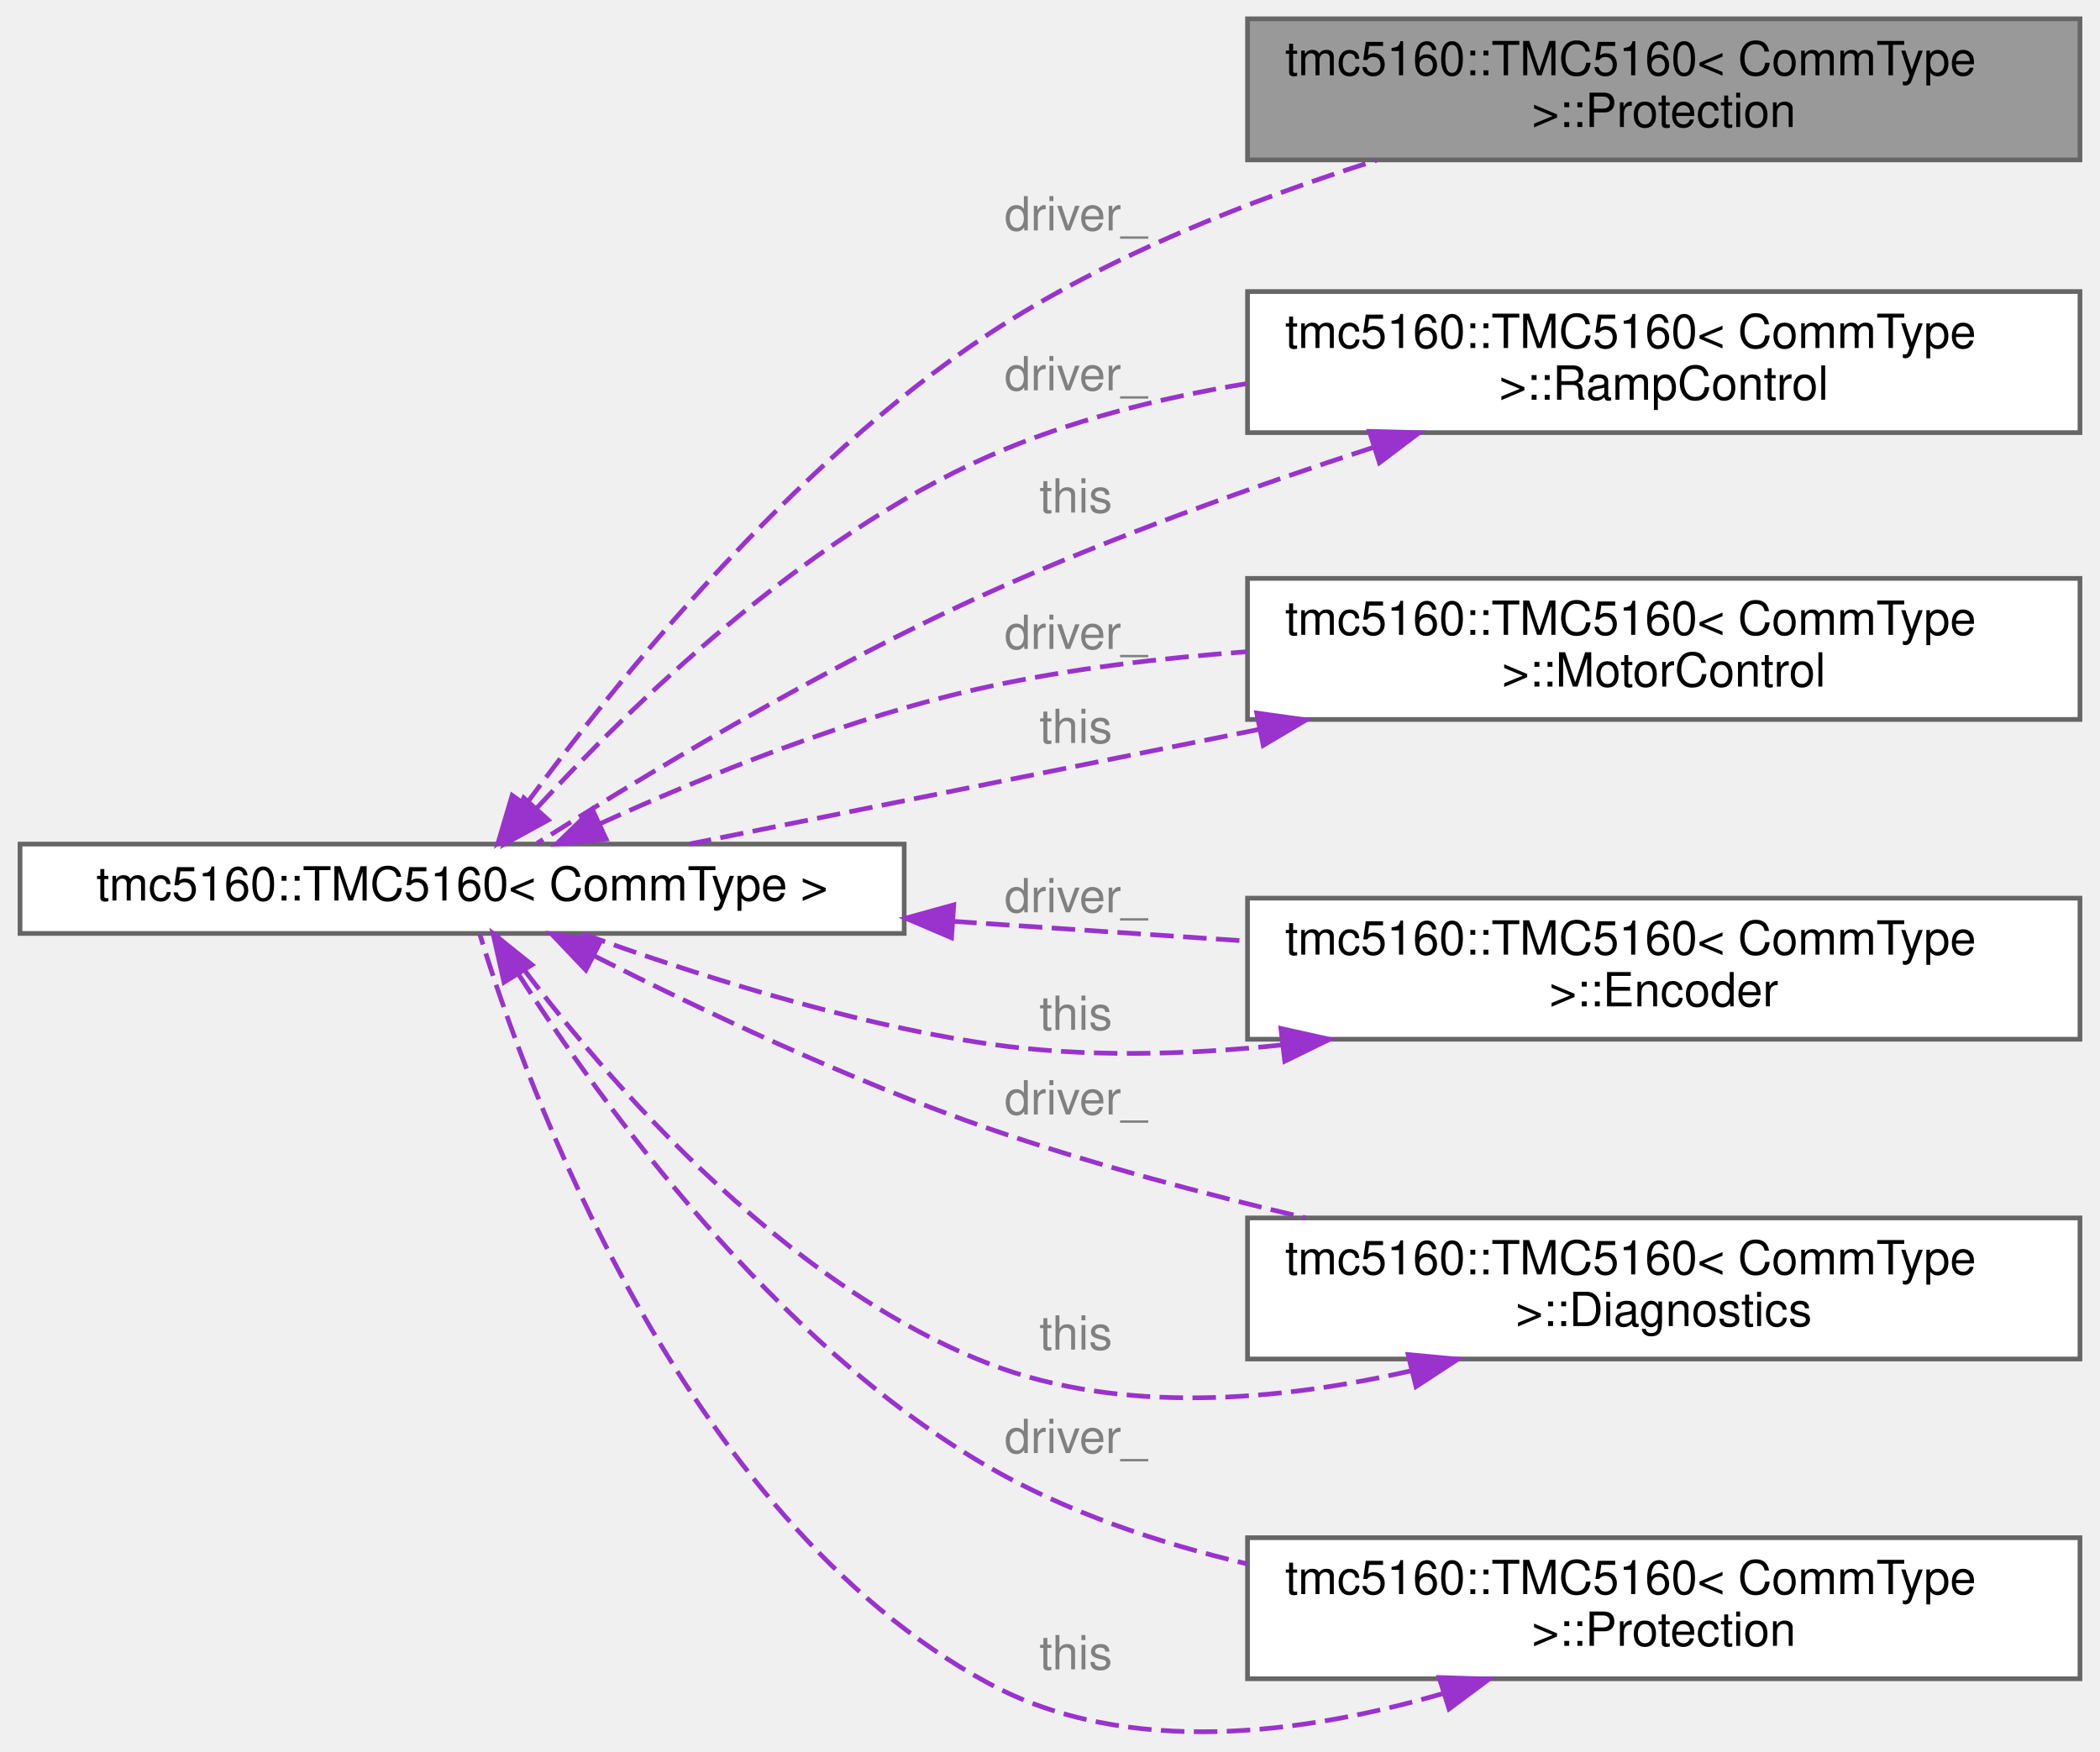
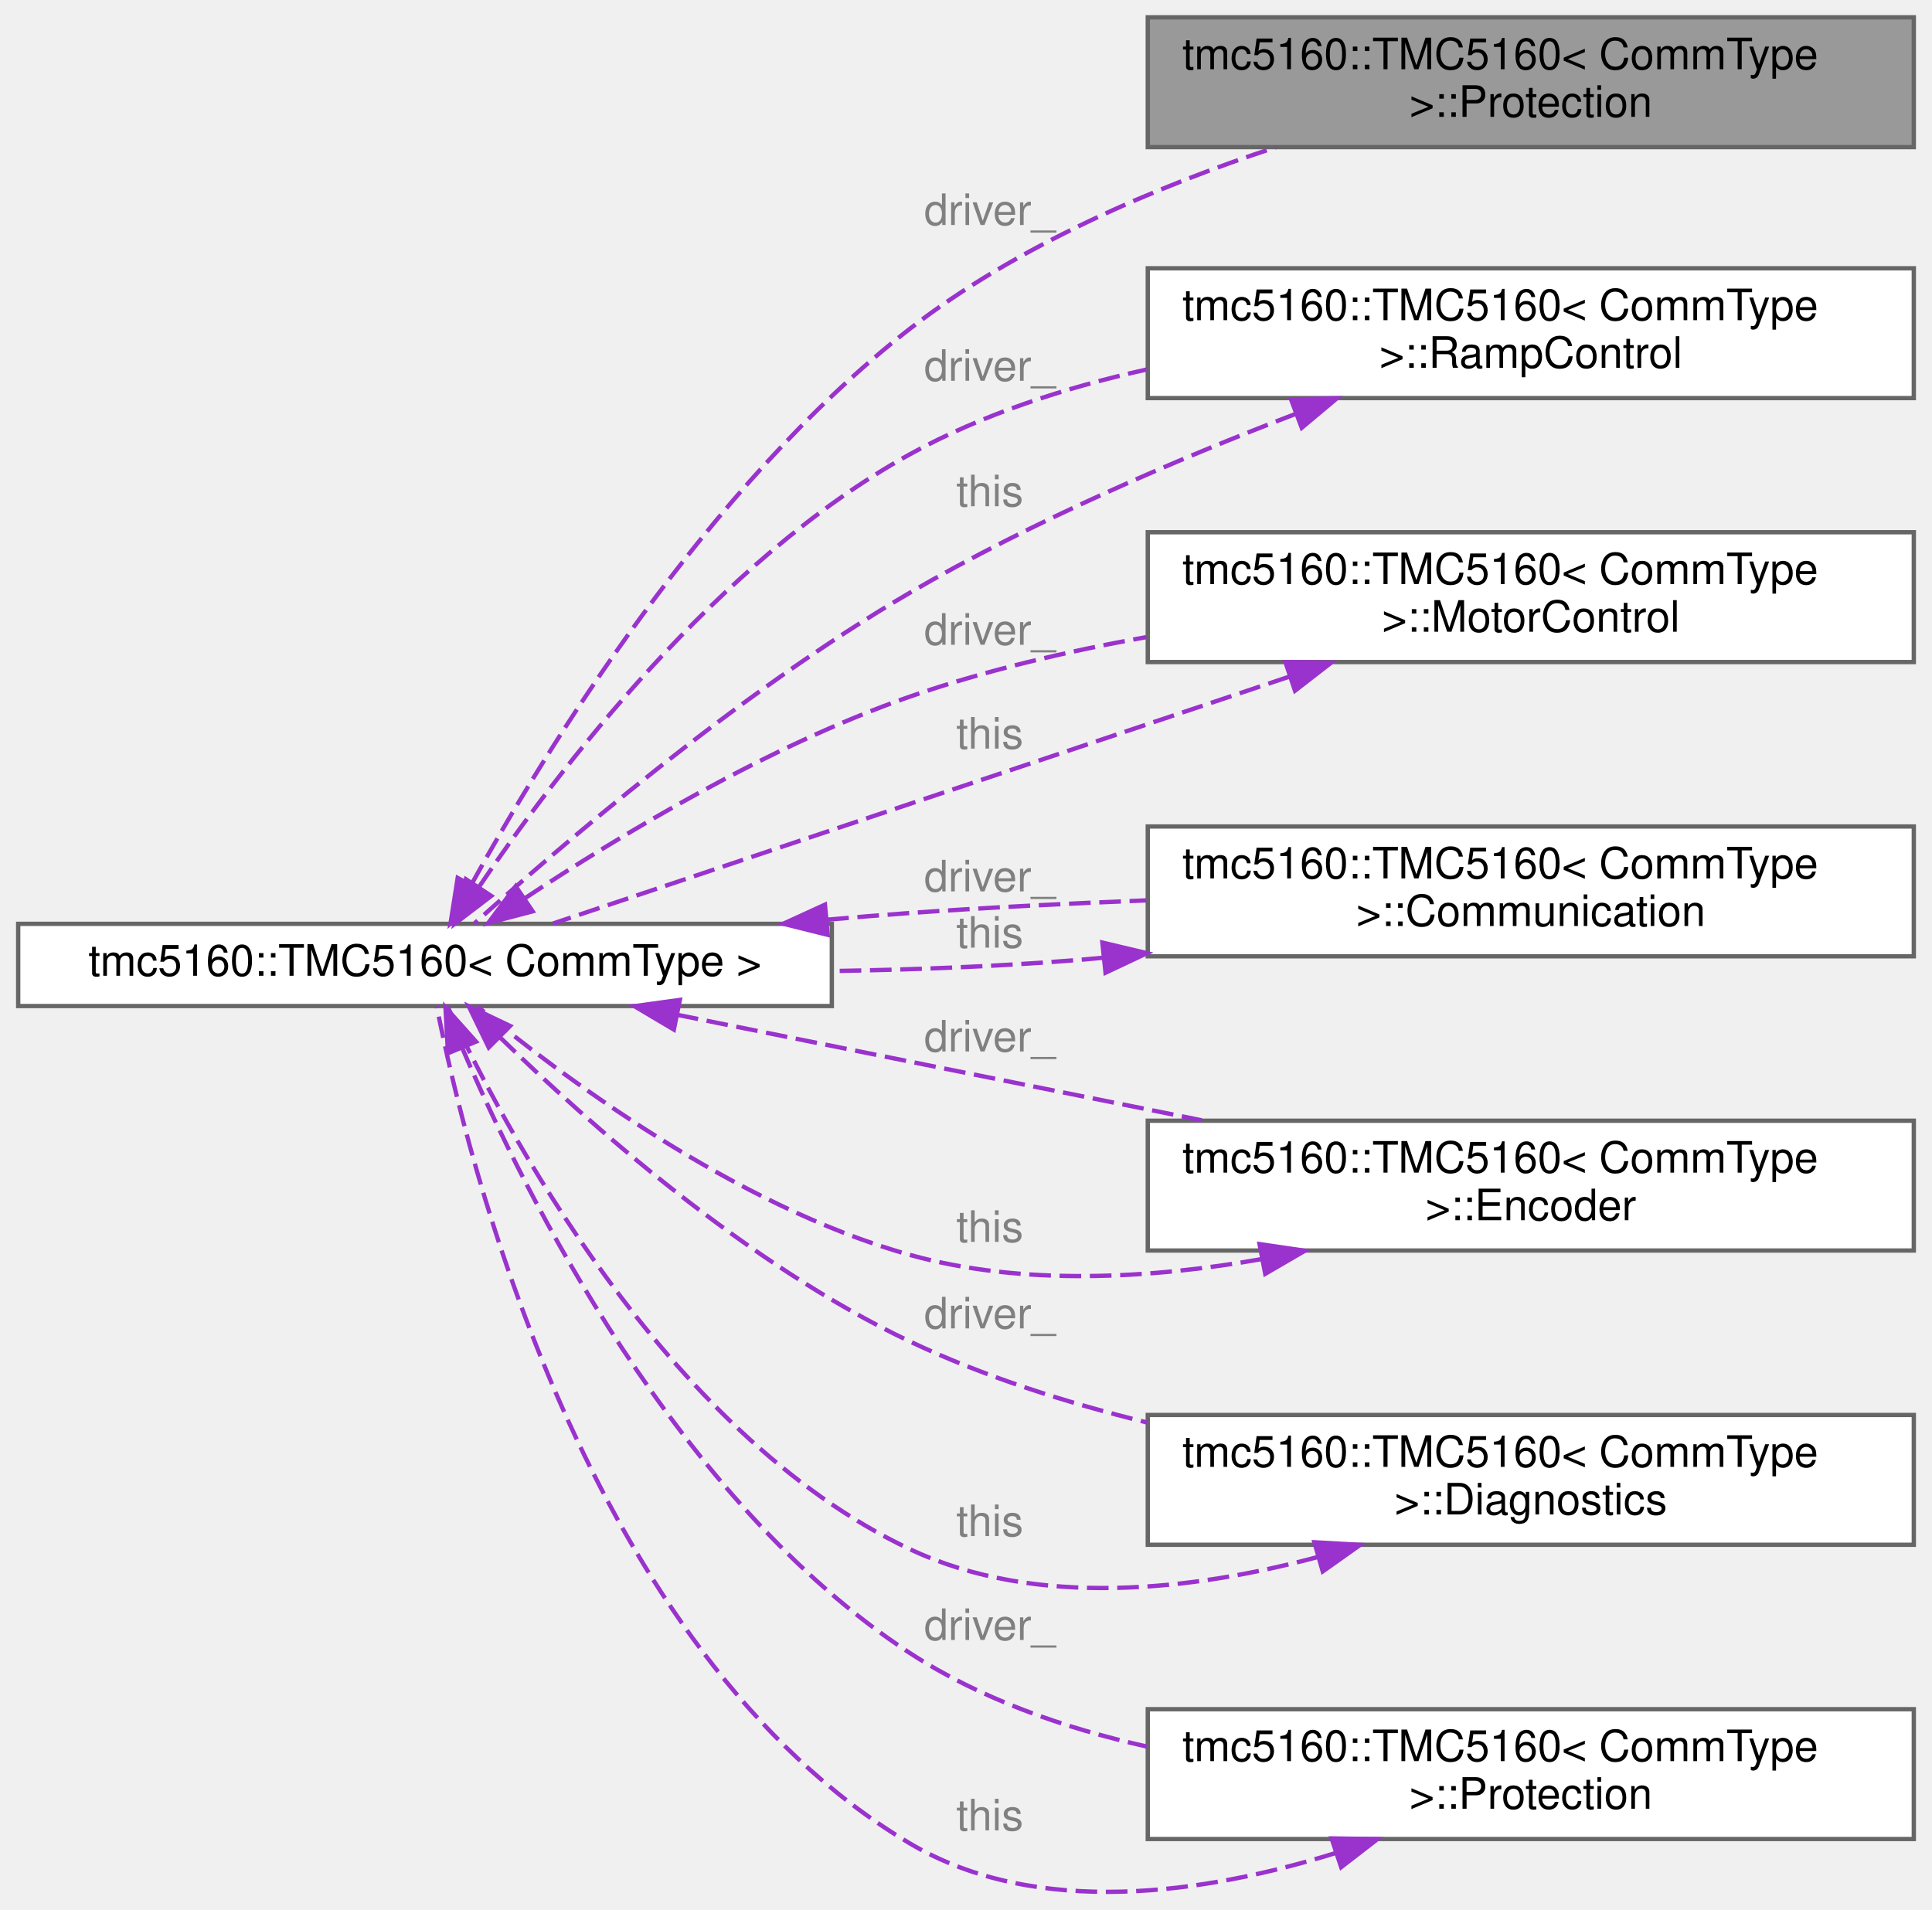
- <svg xmlns="http://www.w3.org/2000/svg" xmlns:xlink="http://www.w3.org/1999/xlink" width="446pt" height="372pt" viewBox="0.00 0.00 446.00 372.43">
-   <g id="graph0" class="graph" transform="scale(1 1) rotate(0) translate(4 368.43)">
+ <svg xmlns="http://www.w3.org/2000/svg" xmlns:xlink="http://www.w3.org/1999/xlink" width="446pt" height="441pt" viewBox="0.00 0.00 446.00 441.40">
+   <g id="graph0" class="graph" transform="scale(1 1) rotate(0) translate(4 437.4)">
    <g id="Node000001" class="node">
      <g id="a_Node000001">
        <a xlink:title="Protection subsystem.">
-           <polygon fill="#999999" stroke="#666666" points="438,-364.43 261,-364.43 261,-334.43 438,-334.43 438,-364.43" />
-           <text text-anchor="start" x="269" y="-352.43" font-family="Helvetica,sans-Serif" font-size="10.00">tmc5160::TMC5160&lt; CommType</text>
-           <text text-anchor="middle" x="349.5" y="-341.43" font-family="Helvetica,sans-Serif" font-size="10.00"> &gt;::Protection</text>
+           <polygon fill="#999999" stroke="#666666" points="438,-433.4 261,-433.4 261,-403.4 438,-403.4 438,-433.4" />
+           <text text-anchor="start" x="269" y="-421.4" font-family="Helvetica,sans-Serif" font-size="10.00">tmc5160::TMC5160&lt; CommType</text>
+           <text text-anchor="middle" x="349.5" y="-410.4" font-family="Helvetica,sans-Serif" font-size="10.00"> &gt;::Protection</text>
        </a>
      </g>
    </g>
    <g id="Node000002" class="node">
      <g id="a_Node000002">
        <a xlink:href="classtmc5160_1_1TMC5160.html" target="_top" xlink:title="Main class representing a TMC5160 stepper motor driver.">
-           <polygon fill="white" stroke="#666666" points="188,-188.93 0,-188.93 0,-169.93 188,-169.93 188,-188.93" />
-           <text text-anchor="middle" x="94" y="-176.93" font-family="Helvetica,sans-Serif" font-size="10.00">tmc5160::TMC5160&lt; CommType &gt;</text>
+           <polygon fill="white" stroke="#666666" points="188,-223.9 0,-223.9 0,-204.9 188,-204.9 188,-223.9" />
+           <text text-anchor="middle" x="94" y="-211.9" font-family="Helvetica,sans-Serif" font-size="10.00">tmc5160::TMC5160&lt; CommType &gt;</text>
        </a>
      </g>
    </g>
    <g id="edge1_Node000001_Node000002" class="edge">
      <g id="a_edge1_Node000001_Node000002">
        <a xlink:title=" ">
-           <path fill="none" stroke="#9a32cd" stroke-dasharray="5,2" d="M107.67,-197.51C126.44,-223.06 163.97,-269.72 206,-297.43 230.95,-313.88 261.79,-325.97 288.39,-334.33" />
-           <polygon fill="#9a32cd" stroke="#9a32cd" points="110.32,-195.19 101.63,-189.12 104.64,-199.28 110.32,-195.19" />
+           <path fill="none" stroke="#9a32cd" stroke-dasharray="5,2" d="M104.83,-233.19C121.72,-263.87 159.02,-324.93 206,-361.4 230.84,-380.68 263.05,-394.29 290.57,-403.37" />
+           <polygon fill="#9a32cd" stroke="#9a32cd" points="107.72,-231.18 99.9,-224.03 101.55,-234.5 107.72,-231.18" />
        </a>
      </g>
-       <text text-anchor="middle" x="224.5" y="-319.43" font-family="Helvetica,sans-Serif" font-size="10.00" fill="grey"> driver_</text>
+       <text text-anchor="middle" x="224.5" y="-385.4" font-family="Helvetica,sans-Serif" font-size="10.00" fill="grey"> driver_</text>
    </g>
    <g id="Node000003" class="node">
      <g id="a_Node000003">
        <a xlink:href="structtmc5160_1_1TMC5160_1_1RampControl.html" target="_top" xlink:title="Ramp control subsystem.">
-           <polygon fill="white" stroke="#666666" points="438,-306.43 261,-306.43 261,-276.43 438,-276.43 438,-306.43" />
-           <text text-anchor="start" x="269" y="-294.43" font-family="Helvetica,sans-Serif" font-size="10.00">tmc5160::TMC5160&lt; CommType</text>
-           <text text-anchor="middle" x="349.5" y="-283.43" font-family="Helvetica,sans-Serif" font-size="10.00"> &gt;::RampControl</text>
+           <polygon fill="white" stroke="#666666" points="438,-375.4 261,-375.4 261,-345.4 438,-345.4 438,-375.4" />
+           <text text-anchor="start" x="269" y="-363.4" font-family="Helvetica,sans-Serif" font-size="10.00">tmc5160::TMC5160&lt; CommType</text>
+           <text text-anchor="middle" x="349.5" y="-352.4" font-family="Helvetica,sans-Serif" font-size="10.00"> &gt;::RampControl</text>
        </a>
      </g>
    </g>
    <g id="edge3_Node000003_Node000002" class="edge">
      <g id="a_edge3_Node000003_Node000002">
        <a xlink:title=" ">
-           <path fill="none" stroke="#9a32cd" stroke-dasharray="5,2" d="M109.94,-196.65C129.61,-218.06 166.38,-253.94 206,-271.43 223.03,-278.95 242.21,-283.78 260.86,-286.86" />
-           <polygon fill="#9a32cd" stroke="#9a32cd" points="112.32,-194.06 103.04,-188.96 107.11,-198.74 112.32,-194.06" />
+           <path fill="none" stroke="#9a32cd" stroke-dasharray="5,2" d="M106.59,-232.6C124.49,-259.09 161.5,-307.8 206,-332.4 222.66,-341.61 241.89,-347.82 260.72,-352" />
+           <polygon fill="#9a32cd" stroke="#9a32cd" points="109.3,-230.35 100.88,-223.93 103.45,-234.2 109.3,-230.35" />
        </a>
      </g>
-       <text text-anchor="middle" x="224.5" y="-285.43" font-family="Helvetica,sans-Serif" font-size="10.00" fill="grey"> driver_</text>
+       <text text-anchor="middle" x="224.5" y="-349.4" font-family="Helvetica,sans-Serif" font-size="10.00" fill="grey"> driver_</text>
    </g>
    <g id="Node000004" class="node">
      <g id="a_Node000004">
        <a xlink:href="structtmc5160_1_1TMC5160_1_1MotorControl.html" target="_top" xlink:title="Motor control subsystem.">
-           <polygon fill="white" stroke="#666666" points="438,-245.43 261,-245.43 261,-215.43 438,-215.43 438,-245.43" />
-           <text text-anchor="start" x="269" y="-233.43" font-family="Helvetica,sans-Serif" font-size="10.00">tmc5160::TMC5160&lt; CommType</text>
-           <text text-anchor="middle" x="349.5" y="-222.43" font-family="Helvetica,sans-Serif" font-size="10.00"> &gt;::MotorControl</text>
+           <polygon fill="white" stroke="#666666" points="438,-314.4 261,-314.4 261,-284.4 438,-284.4 438,-314.4" />
+           <text text-anchor="start" x="269" y="-302.4" font-family="Helvetica,sans-Serif" font-size="10.00">tmc5160::TMC5160&lt; CommType</text>
+           <text text-anchor="middle" x="349.5" y="-291.4" font-family="Helvetica,sans-Serif" font-size="10.00"> &gt;::MotorControl</text>
        </a>
      </g>
    </g>
    <g id="edge5_Node000004_Node000002" class="edge">
      <g id="a_edge5_Node000004_Node000002">
        <a xlink:title=" ">
-           <path fill="none" stroke="#9a32cd" stroke-dasharray="5,2" d="M123.17,-193.19C145.16,-203.22 176.79,-216.12 206,-222.43 223.56,-226.23 242.6,-228.51 260.88,-229.84" />
-           <polygon fill="#9a32cd" stroke="#9a32cd" points="124.62,-190 114.08,-188.95 121.67,-196.35 124.62,-190" />
+           <path fill="none" stroke="#9a32cd" stroke-dasharray="5,2" d="M117.07,-229.8C138.72,-244.14 173.16,-264.98 206,-276.4 223.28,-282.41 242.29,-286.86 260.64,-290.16" />
+           <polygon fill="#9a32cd" stroke="#9a32cd" points="118.87,-226.79 108.62,-224.1 114.95,-232.59 118.87,-226.79" />
        </a>
      </g>
-       <text text-anchor="middle" x="224.5" y="-230.43" font-family="Helvetica,sans-Serif" font-size="10.00" fill="grey"> driver_</text>
+       <text text-anchor="middle" x="224.5" y="-288.4" font-family="Helvetica,sans-Serif" font-size="10.00" fill="grey"> driver_</text>
    </g>
    <g id="Node000005" class="node">
      <g id="a_Node000005">
-         <a xlink:href="structtmc5160_1_1TMC5160_1_1Encoder.html" target="_top" xlink:title="Encoder subsystem.">
-           <polygon fill="white" stroke="#666666" points="438,-177.43 261,-177.43 261,-147.43 438,-147.43 438,-177.43" />
-           <text text-anchor="start" x="269" y="-165.43" font-family="Helvetica,sans-Serif" font-size="10.00">tmc5160::TMC5160&lt; CommType</text>
-           <text text-anchor="middle" x="349.5" y="-154.43" font-family="Helvetica,sans-Serif" font-size="10.00"> &gt;::Encoder</text>
+         <a xlink:href="structtmc5160_1_1TMC5160_1_1Communication.html" target="_top" xlink:title="Communication subsystem.">
+           <polygon fill="white" stroke="#666666" points="438,-246.4 261,-246.4 261,-216.4 438,-216.4 438,-246.4" />
+           <text text-anchor="start" x="269" y="-234.4" font-family="Helvetica,sans-Serif" font-size="10.00">tmc5160::TMC5160&lt; CommType</text>
+           <text text-anchor="middle" x="349.5" y="-223.4" font-family="Helvetica,sans-Serif" font-size="10.00"> &gt;::Communication</text>
        </a>
      </g>
    </g>
    <g id="edge7_Node000005_Node000002" class="edge">
      <g id="a_edge7_Node000005_Node000002">
        <a xlink:title=" ">
-           <path fill="none" stroke="#9a32cd" stroke-dasharray="5,2" d="M198.41,-172.5C219.14,-171.11 240.72,-169.66 260.85,-168.31" />
-           <polygon fill="#9a32cd" stroke="#9a32cd" points="198.06,-169.01 188.31,-173.17 198.53,-176 198.06,-169.01" />
+           <path fill="none" stroke="#9a32cd" stroke-dasharray="5,2" d="M186.93,-224.86C193.38,-225.43 199.78,-225.95 206,-226.4 223.65,-227.66 242.56,-228.61 260.65,-229.32" />
+           <polygon fill="#9a32cd" stroke="#9a32cd" points="187.05,-221.36 176.77,-223.92 186.41,-228.33 187.05,-221.36" />
        </a>
      </g>
-       <text text-anchor="middle" x="224.5" y="-174.43" font-family="Helvetica,sans-Serif" font-size="10.00" fill="grey"> driver_</text>
+       <text text-anchor="middle" x="224.5" y="-231.4" font-family="Helvetica,sans-Serif" font-size="10.00" fill="grey"> driver_</text>
    </g>
    <g id="Node000006" class="node">
      <g id="a_Node000006">
-         <a xlink:href="structtmc5160_1_1TMC5160_1_1Diagnostics.html" target="_top" xlink:title="Diagnostics subsystem.">
-           <polygon fill="white" stroke="#666666" points="438,-109.43 261,-109.43 261,-79.43 438,-79.43 438,-109.43" />
-           <text text-anchor="start" x="269" y="-97.43" font-family="Helvetica,sans-Serif" font-size="10.00">tmc5160::TMC5160&lt; CommType</text>
-           <text text-anchor="middle" x="349.5" y="-86.43" font-family="Helvetica,sans-Serif" font-size="10.00"> &gt;::Diagnostics</text>
+         <a xlink:href="structtmc5160_1_1TMC5160_1_1Encoder.html" target="_top" xlink:title="Encoder subsystem.">
+           <polygon fill="white" stroke="#666666" points="438,-178.4 261,-178.4 261,-148.4 438,-148.4 438,-178.4" />
+           <text text-anchor="start" x="269" y="-166.4" font-family="Helvetica,sans-Serif" font-size="10.00">tmc5160::TMC5160&lt; CommType</text>
+           <text text-anchor="middle" x="349.5" y="-155.4" font-family="Helvetica,sans-Serif" font-size="10.00"> &gt;::Encoder</text>
        </a>
      </g>
    </g>
    <g id="edge9_Node000006_Node000002" class="edge">
      <g id="a_edge9_Node000006_Node000002">
        <a xlink:title=" ">
-           <path fill="none" stroke="#9a32cd" stroke-dasharray="5,2" d="M122.11,-165.15C144.21,-153.96 176.49,-138.62 206,-128.43 227.52,-121 251.41,-114.61 273.38,-109.44" />
-           <polygon fill="#9a32cd" stroke="#9a32cd" points="120.31,-162.14 113.01,-169.82 123.5,-168.37 120.31,-162.14" />
+           <path fill="none" stroke="#9a32cd" stroke-dasharray="5,2" d="M152.2,-202.89C188.05,-195.68 234.65,-186.3 273.45,-178.5" />
+           <polygon fill="#9a32cd" stroke="#9a32cd" points="151.5,-199.46 142.38,-204.87 152.88,-206.32 151.5,-199.46" />
        </a>
      </g>
-       <text text-anchor="middle" x="224.5" y="-131.43" font-family="Helvetica,sans-Serif" font-size="10.00" fill="grey"> driver_</text>
+       <text text-anchor="middle" x="224.5" y="-194.4" font-family="Helvetica,sans-Serif" font-size="10.00" fill="grey"> driver_</text>
    </g>
    <g id="Node000007" class="node">
      <g id="a_Node000007">
-         <a xlink:href="structtmc5160_1_1TMC5160_1_1Protection.html" target="_top" xlink:title="Protection subsystem.">
-           <polygon fill="white" stroke="#666666" points="438,-41.43 261,-41.43 261,-11.43 438,-11.43 438,-41.43" />
-           <text text-anchor="start" x="269" y="-29.43" font-family="Helvetica,sans-Serif" font-size="10.00">tmc5160::TMC5160&lt; CommType</text>
-           <text text-anchor="middle" x="349.5" y="-18.43" font-family="Helvetica,sans-Serif" font-size="10.00"> &gt;::Protection</text>
+         <a xlink:href="structtmc5160_1_1TMC5160_1_1Diagnostics.html" target="_top" xlink:title="Diagnostics subsystem.">
+           <polygon fill="white" stroke="#666666" points="438,-110.4 261,-110.4 261,-80.4 438,-80.4 438,-110.4" />
+           <text text-anchor="start" x="269" y="-98.4" font-family="Helvetica,sans-Serif" font-size="10.00">tmc5160::TMC5160&lt; CommType</text>
+           <text text-anchor="middle" x="349.5" y="-87.4" font-family="Helvetica,sans-Serif" font-size="10.00"> &gt;::Diagnostics</text>
        </a>
      </g>
    </g>
    <g id="edge11_Node000007_Node000002" class="edge">
      <g id="a_edge11_Node000007_Node000002">
        <a xlink:title=" ">
-           <path fill="none" stroke="#9a32cd" stroke-dasharray="5,2" d="M105.95,-161.3C123.47,-133.96 160.5,-82.61 206,-56.43 222.65,-46.85 241.98,-40.31 260.92,-35.86" />
-           <polygon fill="#9a32cd" stroke="#9a32cd" points="102.91,-159.55 100.58,-169.89 108.85,-163.26 102.91,-159.55" />
+           <path fill="none" stroke="#9a32cd" stroke-dasharray="5,2" d="M111.29,-197.71C131.62,-177.89 168.31,-145.27 206,-127.4 223.07,-119.3 242.27,-113.21 260.92,-108.64" />
+           <polygon fill="#9a32cd" stroke="#9a32cd" points="108.72,-195.33 104.1,-204.86 113.66,-200.3 108.72,-195.33" />
        </a>
      </g>
-       <text text-anchor="middle" x="224.5" y="-59.43" font-family="Helvetica,sans-Serif" font-size="10.00" fill="grey"> driver_</text>
+       <text text-anchor="middle" x="224.5" y="-130.4" font-family="Helvetica,sans-Serif" font-size="10.00" fill="grey"> driver_</text>
+     </g>
+     <g id="Node000008" class="node">
+       <g id="a_Node000008">
+         <a xlink:href="structtmc5160_1_1TMC5160_1_1Protection.html" target="_top" xlink:title="Protection subsystem.">
+           <polygon fill="white" stroke="#666666" points="438,-42.4 261,-42.4 261,-12.4 438,-12.4 438,-42.4" />
+           <text text-anchor="start" x="269" y="-30.4" font-family="Helvetica,sans-Serif" font-size="10.00">tmc5160::TMC5160&lt; CommType</text>
+           <text text-anchor="middle" x="349.5" y="-19.4" font-family="Helvetica,sans-Serif" font-size="10.00"> &gt;::Protection</text>
+         </a>
+       </g>
+     </g>
+     <g id="edge13_Node000008_Node000002" class="edge">
+       <g id="a_edge13_Node000008_Node000002">
+         <a xlink:title=" ">
+           <path fill="none" stroke="#9a32cd" stroke-dasharray="5,2" d="M102.57,-195.28C117.11,-161.23 152.33,-90.39 206,-55.4 222.26,-44.8 241.64,-38.04 260.77,-33.77" />
+           <polygon fill="#9a32cd" stroke="#9a32cd" points="99.31,-194 98.73,-204.58 105.78,-196.68 99.31,-194" />
+         </a>
+       </g>
+       <text text-anchor="middle" x="224.5" y="-58.4" font-family="Helvetica,sans-Serif" font-size="10.00" fill="grey"> driver_</text>
    </g>
    <g id="edge2_Node000002_Node000003" class="edge">
      <g id="a_edge2_Node000002_Node000003">
        <a xlink:title=" ">
-           <path fill="none" stroke="#9a32cd" stroke-dasharray="5,2" d="M287.88,-273.33C262.21,-264.96 232.22,-254.26 206,-242.43 170.25,-226.31 130.87,-202.36 109.97,-189.12" />
-           <polygon fill="#9a32cd" stroke="#9a32cd" points="286.91,-276.69 297.5,-276.42 289.05,-270.03 286.91,-276.69" />
+           <path fill="none" stroke="#9a32cd" stroke-dasharray="5,2" d="M295.25,-341.78C267.77,-331.24 234.2,-316.88 206,-300.4 166.01,-277.03 124.24,-240.98 105.36,-223.94" />
+           <polygon fill="#9a32cd" stroke="#9a32cd" points="294.11,-345.09 304.7,-345.35 296.58,-338.54 294.11,-345.09" />
        </a>
      </g>
-       <text text-anchor="middle" x="224.5" y="-259.43" font-family="Helvetica,sans-Serif" font-size="10.00" fill="grey"> this</text>
+       <text text-anchor="middle" x="224.5" y="-320.4" font-family="Helvetica,sans-Serif" font-size="10.00" fill="grey"> this</text>
    </g>
    <g id="edge4_Node000002_Node000004" class="edge">
      <g id="a_edge4_Node000002_Node000004">
        <a xlink:title=" ">
-           <path fill="none" stroke="#9a32cd" stroke-dasharray="5,2" d="M263.6,-213.35C223.2,-205.22 176.41,-195.81 142.38,-188.96" />
-           <polygon fill="#9a32cd" stroke="#9a32cd" points="262.96,-216.79 273.45,-215.33 264.34,-209.93 262.96,-216.79" />
+           <path fill="none" stroke="#9a32cd" stroke-dasharray="5,2" d="M293.6,-280.99C241.33,-263.46 164.7,-237.77 123.59,-223.98" />
+           <polygon fill="#9a32cd" stroke="#9a32cd" points="292.8,-284.41 303.39,-284.27 295.02,-277.78 292.8,-284.41" />
        </a>
      </g>
-       <text text-anchor="middle" x="224.5" y="-210.43" font-family="Helvetica,sans-Serif" font-size="10.00" fill="grey"> this</text>
+       <text text-anchor="middle" x="224.5" y="-264.4" font-family="Helvetica,sans-Serif" font-size="10.00" fill="grey"> this</text>
    </g>
    <g id="edge6_Node000002_Node000005" class="edge">
      <g id="a_edge6_Node000002_Node000005">
        <a xlink:title=" ">
-           <path fill="none" stroke="#9a32cd" stroke-dasharray="5,2" d="M268.27,-146.21C247.92,-144.07 226.13,-143.5 206,-146.43 175.56,-150.86 141.86,-161.78 119.66,-169.85" />
-           <polygon fill="#9a32cd" stroke="#9a32cd" points="268.1,-149.71 278.44,-147.41 268.92,-142.76 268.1,-149.71" />
+           <path fill="none" stroke="#9a32cd" stroke-dasharray="5,2" d="M250.72,-216.07C248.12,-215.82 245.55,-215.6 243,-215.4 225.33,-214.01 206.43,-213.29 188.25,-212.99" />
+           <polygon fill="#9a32cd" stroke="#9a32cd" points="250.51,-219.57 260.82,-217.12 251.24,-212.61 250.51,-219.57" />
        </a>
      </g>
-       <text text-anchor="middle" x="224.5" y="-149.43" font-family="Helvetica,sans-Serif" font-size="10.00" fill="grey"> this</text>
+       <text text-anchor="middle" x="224.5" y="-218.4" font-family="Helvetica,sans-Serif" font-size="10.00" fill="grey"> this</text>
    </g>
    <g id="edge8_Node000002_Node000006" class="edge">
      <g id="a_edge8_Node000002_Node000006">
        <a xlink:title=" ">
-           <path fill="none" stroke="#9a32cd" stroke-dasharray="5,2" d="M295.84,-76.93C268.27,-70.62 234.43,-67.43 206,-78.43 157.4,-97.23 116.99,-148.3 101.63,-169.75" />
-           <polygon fill="#9a32cd" stroke="#9a32cd" points="295.14,-80.37 305.69,-79.38 296.83,-73.57 295.14,-80.37" />
+           <path fill="none" stroke="#9a32cd" stroke-dasharray="5,2" d="M287.38,-146.43C261.87,-141.94 232.15,-140.12 206,-147.4 165.45,-158.69 124.91,-189.23 106.01,-204.88" />
+           <polygon fill="#9a32cd" stroke="#9a32cd" points="286.82,-149.89 297.3,-148.35 288.14,-143.02 286.82,-149.89" />
        </a>
      </g>
-       <text text-anchor="middle" x="224.5" y="-81.43" font-family="Helvetica,sans-Serif" font-size="10.00" fill="grey"> this</text>
+       <text text-anchor="middle" x="224.5" y="-150.4" font-family="Helvetica,sans-Serif" font-size="10.00" fill="grey"> this</text>
    </g>
    <g id="edge10_Node000002_Node000007" class="edge">
      <g id="a_edge10_Node000002_Node000007">
        <a xlink:title=" ">
-           <path fill="none" stroke="#9a32cd" stroke-dasharray="5,2" d="M302.76,-8.35C273.46,0.23 235.53,5.5 206,-10.43 140.2,-45.94 107.05,-139.35 97.77,-169.73" />
-           <polygon fill="#9a32cd" stroke="#9a32cd" points="301.75,-11.7 312.34,-11.35 303.85,-5.02 301.75,-11.7" />
+           <path fill="none" stroke="#9a32cd" stroke-dasharray="5,2" d="M300.29,-77.57C271.64,-69.93 235.3,-65.56 206,-79.4 148.93,-106.36 111.32,-178.63 99.22,-204.78" />
+           <polygon fill="#9a32cd" stroke="#9a32cd" points="299.5,-80.98 310.08,-80.38 301.43,-74.25 299.5,-80.98" />
        </a>
      </g>
-       <text text-anchor="middle" x="224.5" y="-13.43" font-family="Helvetica,sans-Serif" font-size="10.00" fill="grey"> this</text>
+       <text text-anchor="middle" x="224.5" y="-82.4" font-family="Helvetica,sans-Serif" font-size="10.00" fill="grey"> this</text>
+     </g>
+     <g id="edge12_Node000002_Node000008" class="edge">
+       <g id="a_edge12_Node000002_Node000008">
+         <a xlink:title=" ">
+           <path fill="none" stroke="#9a32cd" stroke-dasharray="5,2" d="M304.36,-9.15C274.6,0.11 235.53,6.11 206,-11.4 131.02,-55.85 103.4,-170.8 96.72,-204.8" />
+           <polygon fill="#9a32cd" stroke="#9a32cd" points="303.47,-12.54 314.07,-12.38 305.69,-5.9 303.47,-12.54" />
+         </a>
+       </g>
+       <text text-anchor="middle" x="224.5" y="-14.4" font-family="Helvetica,sans-Serif" font-size="10.00" fill="grey"> this</text>
    </g>
  </g>
</svg>
